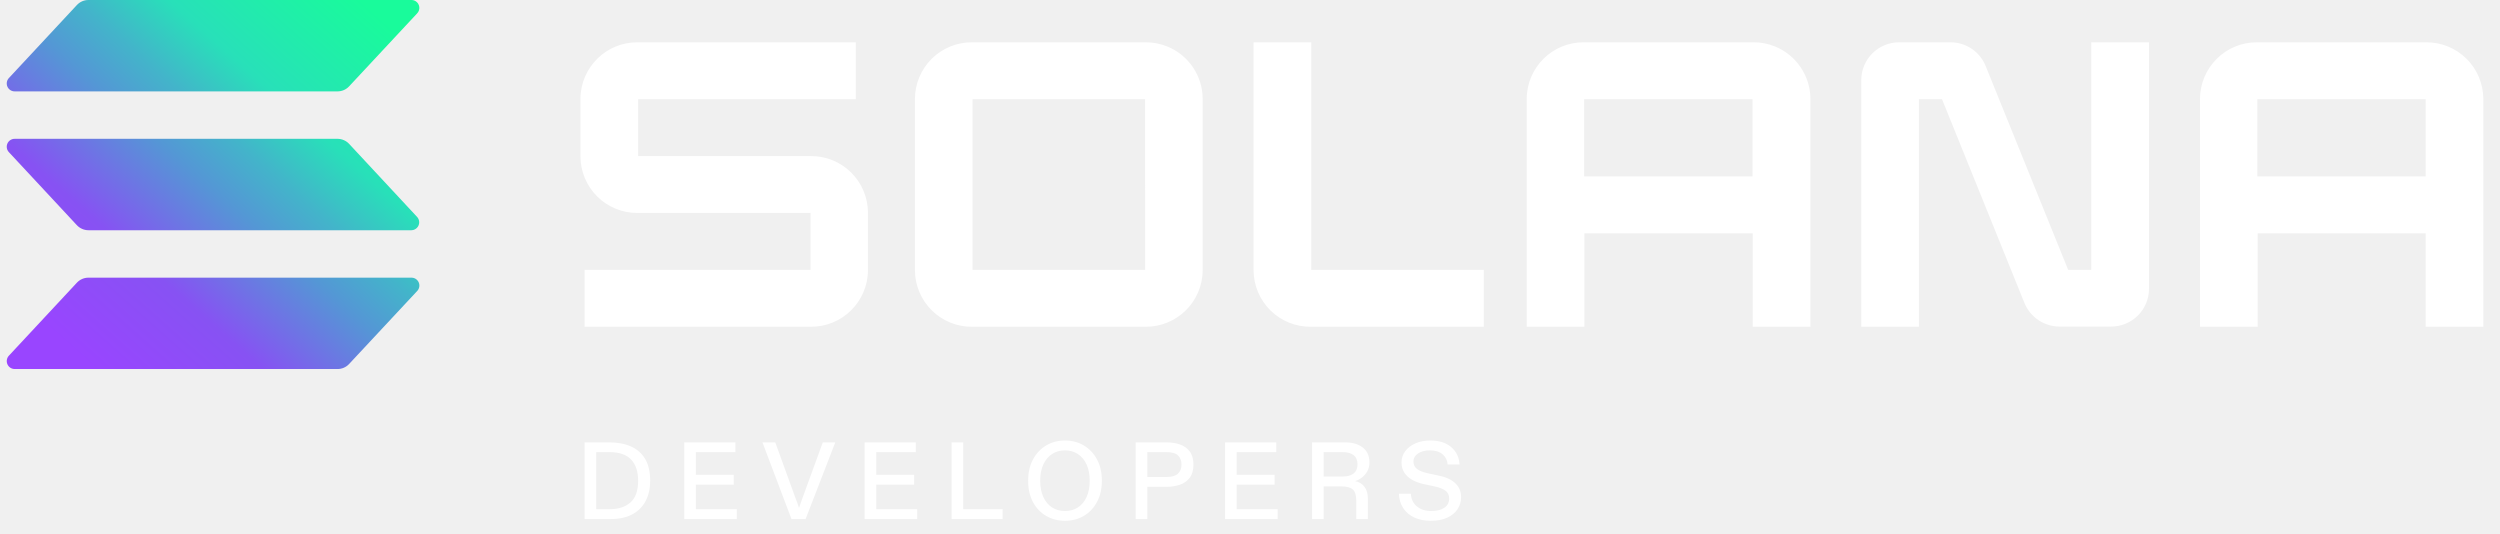
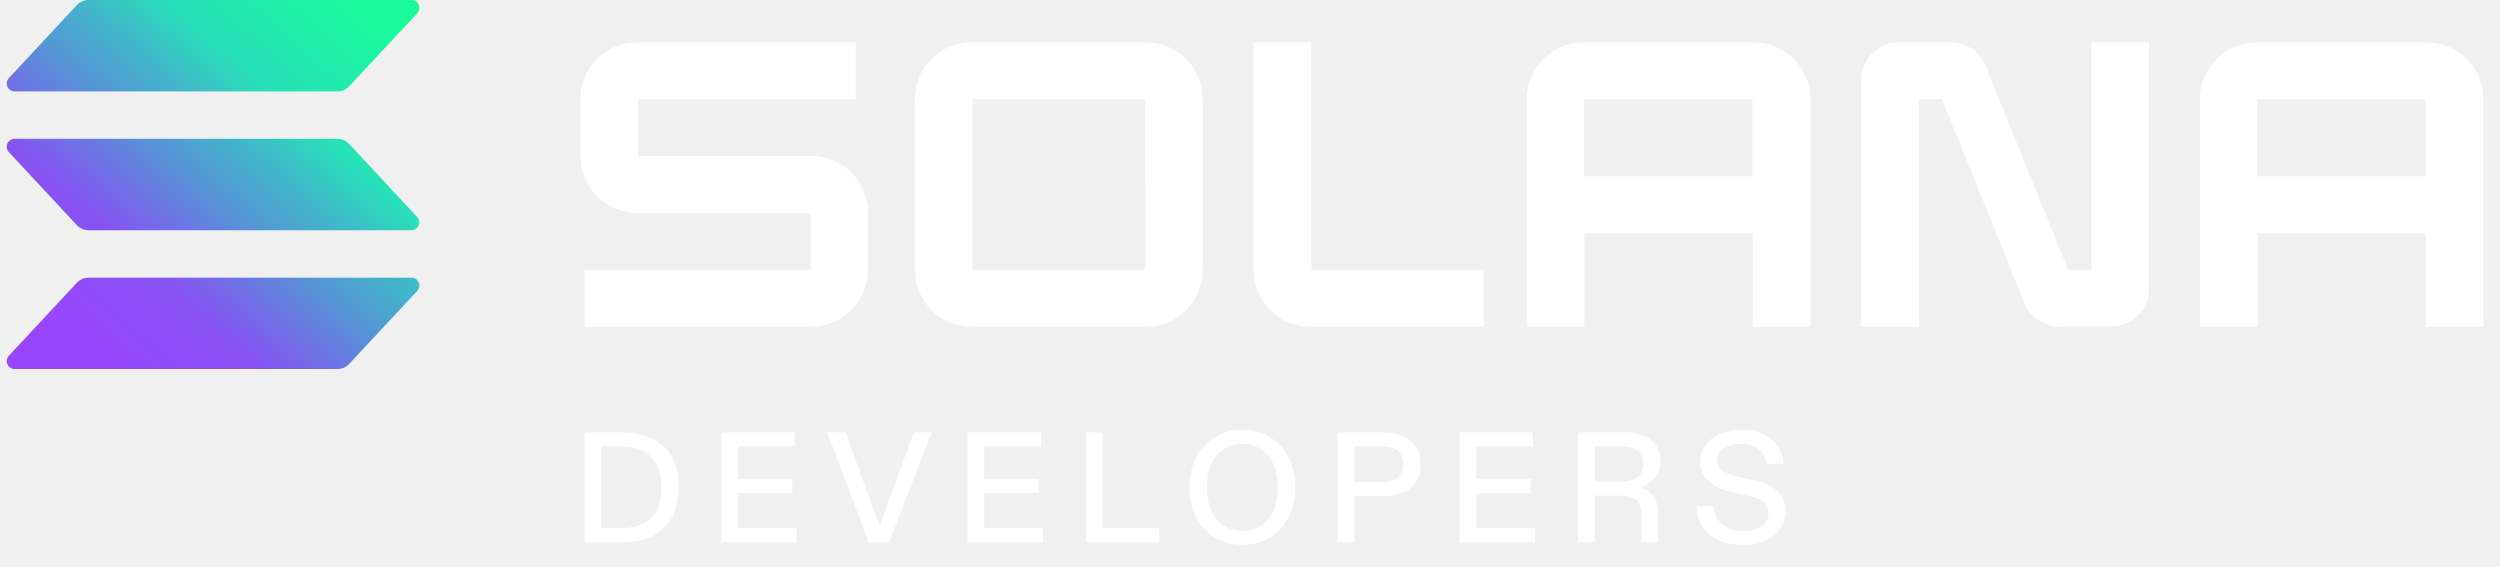
- <svg xmlns="http://www.w3.org/2000/svg" width="150" height="32" viewBox="0 0 150 32" fill="none" role="img" aria-label="Solana Developers">
+ <svg xmlns="http://www.w3.org/2000/svg" width="150" height="34" viewBox="0 0 150 34" fill="none" role="img" aria-label="Solana Developers">
  <mask id="kw92m5ht" width="150" height="23" x="0" y="0" maskUnits="userSpaceOnUse" style="mask-type:luminance">
    <path fill="#fff" d="M0 0h150v22.142H0V0Z" />
  </mask>
  <g mask="url(#kw92m5ht)">
    <path fill="url(#pn47x3vj)" d="m25.033 17.458-4.087 4.382a.945.945 0 0 1-.692.302H.879a.476.476 0 0 1-.348-.798l4.082-4.382a.946.946 0 0 1 .692-.302H24.68a.473.473 0 0 1 .353.798Zm-4.087-8.827a.955.955 0 0 0-.692-.302H.879a.475.475 0 0 0-.348.798l4.082 4.385a.956.956 0 0 0 .692.302H24.68a.476.476 0 0 0 .346-.798l-4.08-4.385ZM.879 5.483h19.375a.945.945 0 0 0 .692-.302L25.033.798a.475.475 0 0 0-.09-.724A.473.473 0 0 0 24.68 0H5.305a.946.946 0 0 0-.692.302L.531 4.685a.475.475 0 0 0 .348.798Z" />
    <path fill="#FFFFFF" d="M48.653 9.365H38.288V5.95h13.06V2.538H38.252a3.407 3.407 0 0 0-3.425 3.388v3.46a3.406 3.406 0 0 0 3.425 3.392h10.38v3.414H35.075v3.413h13.578a3.408 3.408 0 0 0 3.425-3.388v-3.46a3.406 3.406 0 0 0-3.425-3.392Zm20.08-6.827H58.33a3.407 3.407 0 0 0-3.434 3.388v10.291a3.405 3.405 0 0 0 3.434 3.389h10.405a3.407 3.407 0 0 0 3.425-3.389V5.926a3.403 3.403 0 0 0-2.12-3.136 3.406 3.406 0 0 0-1.305-.252Zm-.025 13.654H58.354V5.952h10.35l.004 10.24Zm36.468-13.654H95.028a3.407 3.407 0 0 0-3.425 3.388v13.68h3.46v-5.607h10.102v5.607h3.46V5.926a3.413 3.413 0 0 0-2.136-3.143 3.408 3.408 0 0 0-1.313-.246Zm-.025 8.047H95.049V5.951h10.102v4.634Zm40.424-8.047h-10.149a3.406 3.406 0 0 0-3.425 3.388v13.68h3.46v-5.607h10.079v5.607H149V5.926a3.416 3.416 0 0 0-1.011-2.403 3.407 3.407 0 0 0-2.414-.985Zm-.035 8.047h-10.102V5.951h10.102v4.634Zm-20.066 5.607h-1.384l-4.948-12.224a2.274 2.274 0 0 0-2.113-1.43h-3.07a2.27 2.27 0 0 0-2.283 2.26v14.808h3.46V5.95h1.384l4.945 12.225a2.285 2.285 0 0 0 2.122 1.42h3.07a2.27 2.27 0 0 0 2.283-2.26V2.538h-3.466v13.654Zm-46.8-13.654h-3.46v13.68a3.405 3.405 0 0 0 3.438 3.388H89.03v-3.414H78.675V2.538Z" />
  </g>
  <defs>
    <linearGradient id="pn47x3vj" x1="2.494" x2="22.809" y1="22.671" y2="-.233" gradientUnits="userSpaceOnUse">
      <stop offset=".08" stop-color="#9945FF" />
      <stop offset=".3" stop-color="#8752F3" />
      <stop offset=".5" stop-color="#5497D5" />
      <stop offset=".6" stop-color="#43B4CA" />
      <stop offset=".72" stop-color="#28E0B9" />
      <stop offset=".97" stop-color="#19FB9B" />
    </linearGradient>
  </defs>
-   <path fill="#FFFFFF" d="M36.646 31.142L35.075 31.142L35.075 26.542L36.547 26.542Q37.309 26.542 37.861 26.788Q38.413 27.035 38.712 27.541Q39.011 28.047 39.011 28.842Q39.011 29.539 38.742 30.054Q38.472 30.570 37.947 30.856Q37.421 31.142 36.646 31.142M36.560 27.127L35.772 27.127L35.772 30.551L36.580 30.551Q37.368 30.551 37.828 30.146Q38.288 29.742 38.288 28.842Q38.288 28.021 37.868 27.574Q37.447 27.127 36.560 27.127M44.209 30.551L44.209 31.142L41.055 31.142L41.055 26.542L44.124 26.542L44.124 27.127L41.752 27.127L41.752 28.487L44.025 28.487L44.025 29.079L41.752 29.079L41.752 30.551M50.117 26.542L48.336 31.142L47.488 31.142L45.747 26.542L46.516 26.542L47.725 29.874Q47.784 30.031 47.840 30.176Q47.896 30.321 47.942 30.472Q47.994 30.321 48.044 30.173Q48.093 30.025 48.152 29.874L49.368 26.542M55.032 30.551L55.032 31.142L51.878 31.142L51.878 26.542L54.947 26.542L54.947 27.127L52.575 27.127L52.575 28.487L54.848 28.487L54.848 29.079L52.575 29.079L52.575 30.551M60.158 30.551L60.158 31.142L57.096 31.142L57.096 26.542L57.792 26.542L57.792 30.551M63.897 31.247Q63.273 31.247 62.770 30.955Q62.268 30.662 61.978 30.123Q61.689 29.585 61.689 28.842Q61.689 28.113 61.978 27.570Q62.268 27.028 62.767 26.729Q63.266 26.430 63.897 26.430Q64.528 26.430 65.031 26.729Q65.534 27.028 65.823 27.570Q66.112 28.113 66.112 28.842Q66.112 29.578 65.819 30.120Q65.527 30.662 65.028 30.955Q64.528 31.247 63.897 31.247M63.897 30.662Q64.344 30.662 64.676 30.445Q65.008 30.229 65.195 29.821Q65.382 29.414 65.382 28.842Q65.382 28.277 65.195 27.869Q65.008 27.462 64.673 27.242Q64.338 27.022 63.897 27.022Q63.457 27.022 63.122 27.242Q62.787 27.462 62.599 27.869Q62.412 28.277 62.412 28.842Q62.412 29.407 62.599 29.818Q62.787 30.229 63.122 30.445Q63.457 30.662 63.897 30.662M68.839 29.210L68.839 31.142L68.142 31.142L68.142 26.542L69.989 26.542Q70.423 26.542 70.791 26.667Q71.159 26.792 71.382 27.084Q71.606 27.377 71.606 27.876Q71.606 28.375 71.382 28.668Q71.159 28.960 70.791 29.085Q70.423 29.210 69.989 29.210L68.839 29.210M69.982 27.127L68.839 27.127L68.839 28.619L69.982 28.619Q70.469 28.619 70.679 28.418Q70.889 28.218 70.889 27.876Q70.889 27.528 70.682 27.327Q70.475 27.127 69.982 27.127M76.659 30.551L76.659 31.142L73.505 31.142L73.505 26.542L76.574 26.542L76.574 27.127L74.201 27.127L74.201 28.487L76.475 28.487L76.475 29.079L74.201 29.079L74.201 30.551M79.419 29.184L79.419 31.142L78.722 31.142L78.722 26.542L80.707 26.542Q81.364 26.542 81.765 26.851Q82.166 27.160 82.166 27.751Q82.166 28.047 82.038 28.277Q81.910 28.507 81.712 28.655Q81.515 28.803 81.305 28.868Q81.653 28.927 81.864 29.203Q82.074 29.479 82.074 29.926L82.074 31.142L81.377 31.142L81.377 30.058Q81.377 29.565 81.174 29.374Q80.970 29.184 80.490 29.184L79.419 29.184M80.556 27.127L79.419 27.127L79.419 28.592L80.556 28.592Q80.990 28.592 81.220 28.405Q81.450 28.218 81.450 27.856Q81.450 27.495 81.220 27.311Q80.990 27.127 80.556 27.127M85.852 31.247Q85.274 31.247 84.850 31.047Q84.426 30.846 84.190 30.482Q83.953 30.117 83.934 29.624L84.650 29.624Q84.683 30.117 85.021 30.390Q85.360 30.662 85.872 30.662Q86.372 30.662 86.661 30.465Q86.950 30.268 86.950 29.907Q86.950 29.598 86.723 29.437Q86.496 29.276 86.096 29.190L85.373 29.033Q85.018 28.954 84.729 28.789Q84.440 28.625 84.265 28.366Q84.091 28.106 84.091 27.751Q84.091 27.363 84.315 27.068Q84.538 26.772 84.929 26.601Q85.320 26.430 85.813 26.430Q86.608 26.430 87.071 26.825Q87.535 27.219 87.574 27.869L86.858 27.869Q86.832 27.495 86.556 27.258Q86.280 27.022 85.787 27.022Q85.366 27.022 85.087 27.206Q84.808 27.390 84.808 27.692Q84.808 27.975 85.015 28.132Q85.222 28.290 85.603 28.382L86.398 28.553Q86.766 28.632 87.052 28.796Q87.338 28.960 87.502 29.217Q87.666 29.473 87.666 29.834Q87.666 30.229 87.453 30.551Q87.239 30.873 86.835 31.060Q86.431 31.247 85.852 31.247" />
+   <path fill="#FFFFFF" d="M37.328 32.542L35.075 32.542L35.075 25.942L37.187 25.942Q38.281 25.942 39.073 26.296Q39.865 26.649 40.294 27.375Q40.723 28.101 40.723 29.242Q40.723 30.241 40.336 30.982Q39.950 31.722 39.195 32.132Q38.441 32.542 37.328 32.542M37.206 26.781L36.074 26.781L36.074 31.693L37.234 31.693Q38.366 31.693 39.026 31.114Q39.686 30.534 39.686 29.242Q39.686 28.063 39.082 27.422Q38.479 26.781 37.206 26.781M47.804 31.693L47.804 32.542L43.278 32.542L43.278 25.942L47.681 25.942L47.681 26.781L44.277 26.781L44.277 28.733L47.540 28.733L47.540 29.581L44.277 29.581L44.277 31.693M55.903 25.942L53.348 32.542L52.131 32.542L49.633 25.942L50.736 25.942L52.471 30.722Q52.556 30.949 52.636 31.156Q52.716 31.363 52.782 31.580Q52.857 31.363 52.928 31.151Q52.999 30.939 53.084 30.722L54.828 25.942M62.578 31.693L62.578 32.542L58.052 32.542L58.052 25.942L62.456 25.942L62.456 26.781L59.052 26.781L59.052 28.733L62.314 28.733L62.314 29.581L59.052 29.581L59.052 31.693M69.555 31.693L69.555 32.542L65.162 32.542L65.162 25.942L66.161 25.942L66.161 31.693M74.543 32.693Q73.647 32.693 72.926 32.273Q72.205 31.854 71.790 31.081Q71.375 30.307 71.375 29.242Q71.375 28.195 71.790 27.418Q72.205 26.640 72.921 26.211Q73.638 25.782 74.543 25.782Q75.448 25.782 76.169 26.211Q76.891 26.640 77.306 27.418Q77.720 28.195 77.720 29.242Q77.720 30.298 77.301 31.076Q76.881 31.854 76.165 32.273Q75.448 32.693 74.543 32.693M74.543 31.854Q75.184 31.854 75.660 31.543Q76.136 31.231 76.405 30.647Q76.674 30.062 76.674 29.242Q76.674 28.431 76.405 27.847Q76.136 27.262 75.656 26.946Q75.175 26.630 74.543 26.630Q73.911 26.630 73.430 26.946Q72.950 27.262 72.681 27.847Q72.412 28.431 72.412 29.242Q72.412 30.053 72.681 30.642Q72.950 31.231 73.430 31.543Q73.911 31.854 74.543 31.854M81.256 29.770L81.256 32.542L80.257 32.542L80.257 25.942L82.906 25.942Q83.528 25.942 84.056 26.121Q84.584 26.300 84.905 26.720Q85.226 27.139 85.226 27.856Q85.226 28.573 84.905 28.992Q84.584 29.412 84.056 29.591Q83.528 29.770 82.906 29.770L81.256 29.770M82.897 26.781L81.256 26.781L81.256 28.921L82.897 28.921Q83.594 28.921 83.896 28.634Q84.198 28.346 84.198 27.856Q84.198 27.356 83.901 27.069Q83.604 26.781 82.897 26.781M92.099 31.693L92.099 32.542L87.573 32.542L87.573 25.942L91.976 25.942L91.976 26.781L88.573 26.781L88.573 28.733L91.835 28.733L91.835 29.581L88.573 29.581L88.573 31.693M95.682 29.732L95.682 32.542L94.682 32.542L94.682 25.942L97.530 25.942Q98.473 25.942 99.048 26.385Q99.623 26.828 99.623 27.677Q99.623 28.101 99.439 28.431Q99.255 28.761 98.972 28.973Q98.690 29.185 98.388 29.280Q98.888 29.365 99.189 29.761Q99.491 30.157 99.491 30.798L99.491 32.542L98.492 32.542L98.492 30.986Q98.492 30.279 98.199 30.006Q97.907 29.732 97.219 29.732L95.682 29.732M97.313 26.781L95.682 26.781L95.682 28.884L97.313 28.884Q97.935 28.884 98.265 28.615Q98.595 28.346 98.595 27.828Q98.595 27.309 98.265 27.045Q97.935 26.781 97.313 26.781M104.535 32.693Q103.706 32.693 103.097 32.405Q102.489 32.118 102.150 31.594Q101.810 31.071 101.782 30.364L102.810 30.364Q102.857 31.071 103.343 31.462Q103.828 31.854 104.564 31.854Q105.280 31.854 105.695 31.571Q106.110 31.288 106.110 30.769Q106.110 30.326 105.785 30.095Q105.459 29.864 104.884 29.742L103.847 29.515Q103.338 29.402 102.923 29.167Q102.508 28.931 102.258 28.558Q102.008 28.186 102.008 27.677Q102.008 27.121 102.329 26.696Q102.650 26.272 103.211 26.027Q103.772 25.782 104.479 25.782Q105.620 25.782 106.284 26.347Q106.949 26.913 107.006 27.847L105.978 27.847Q105.940 27.309 105.544 26.970Q105.148 26.630 104.441 26.630Q103.838 26.630 103.437 26.894Q103.036 27.158 103.036 27.592Q103.036 27.997 103.333 28.224Q103.630 28.450 104.177 28.582L105.318 28.827Q105.846 28.940 106.256 29.176Q106.666 29.412 106.902 29.779Q107.138 30.147 107.138 30.666Q107.138 31.231 106.831 31.693Q106.525 32.155 105.945 32.424Q105.365 32.693 104.535 32.693" />
</svg>
